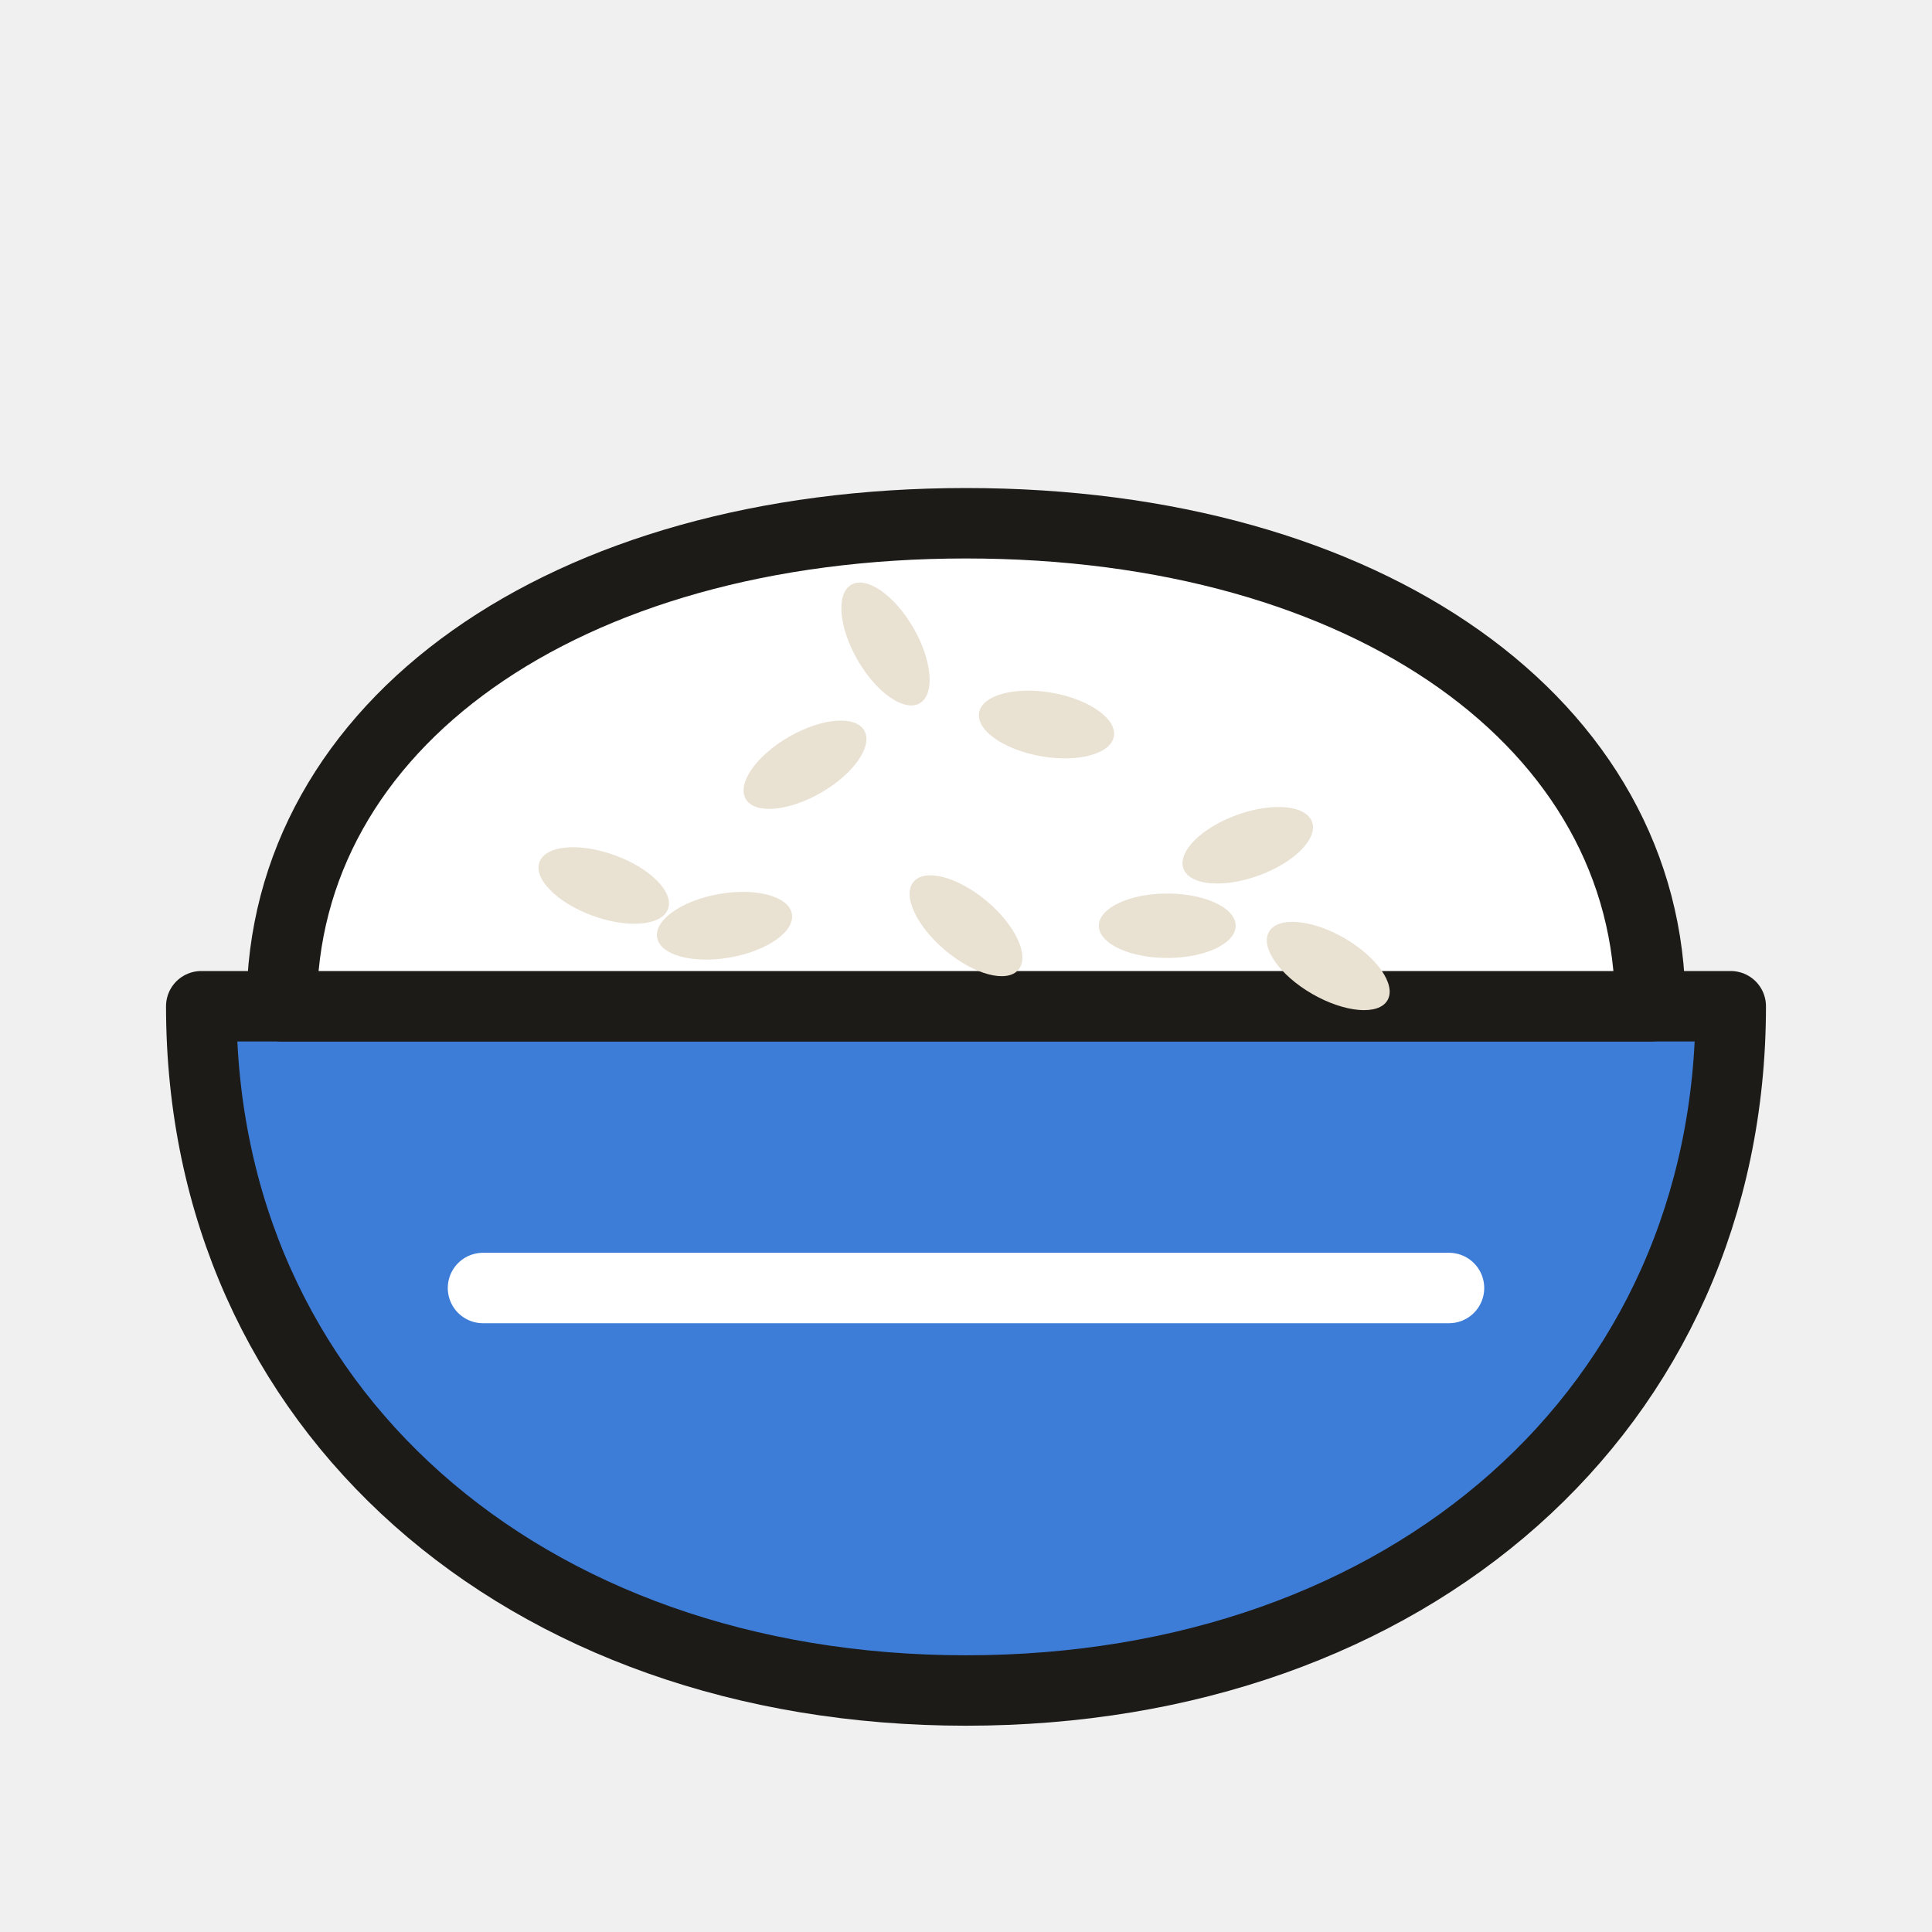
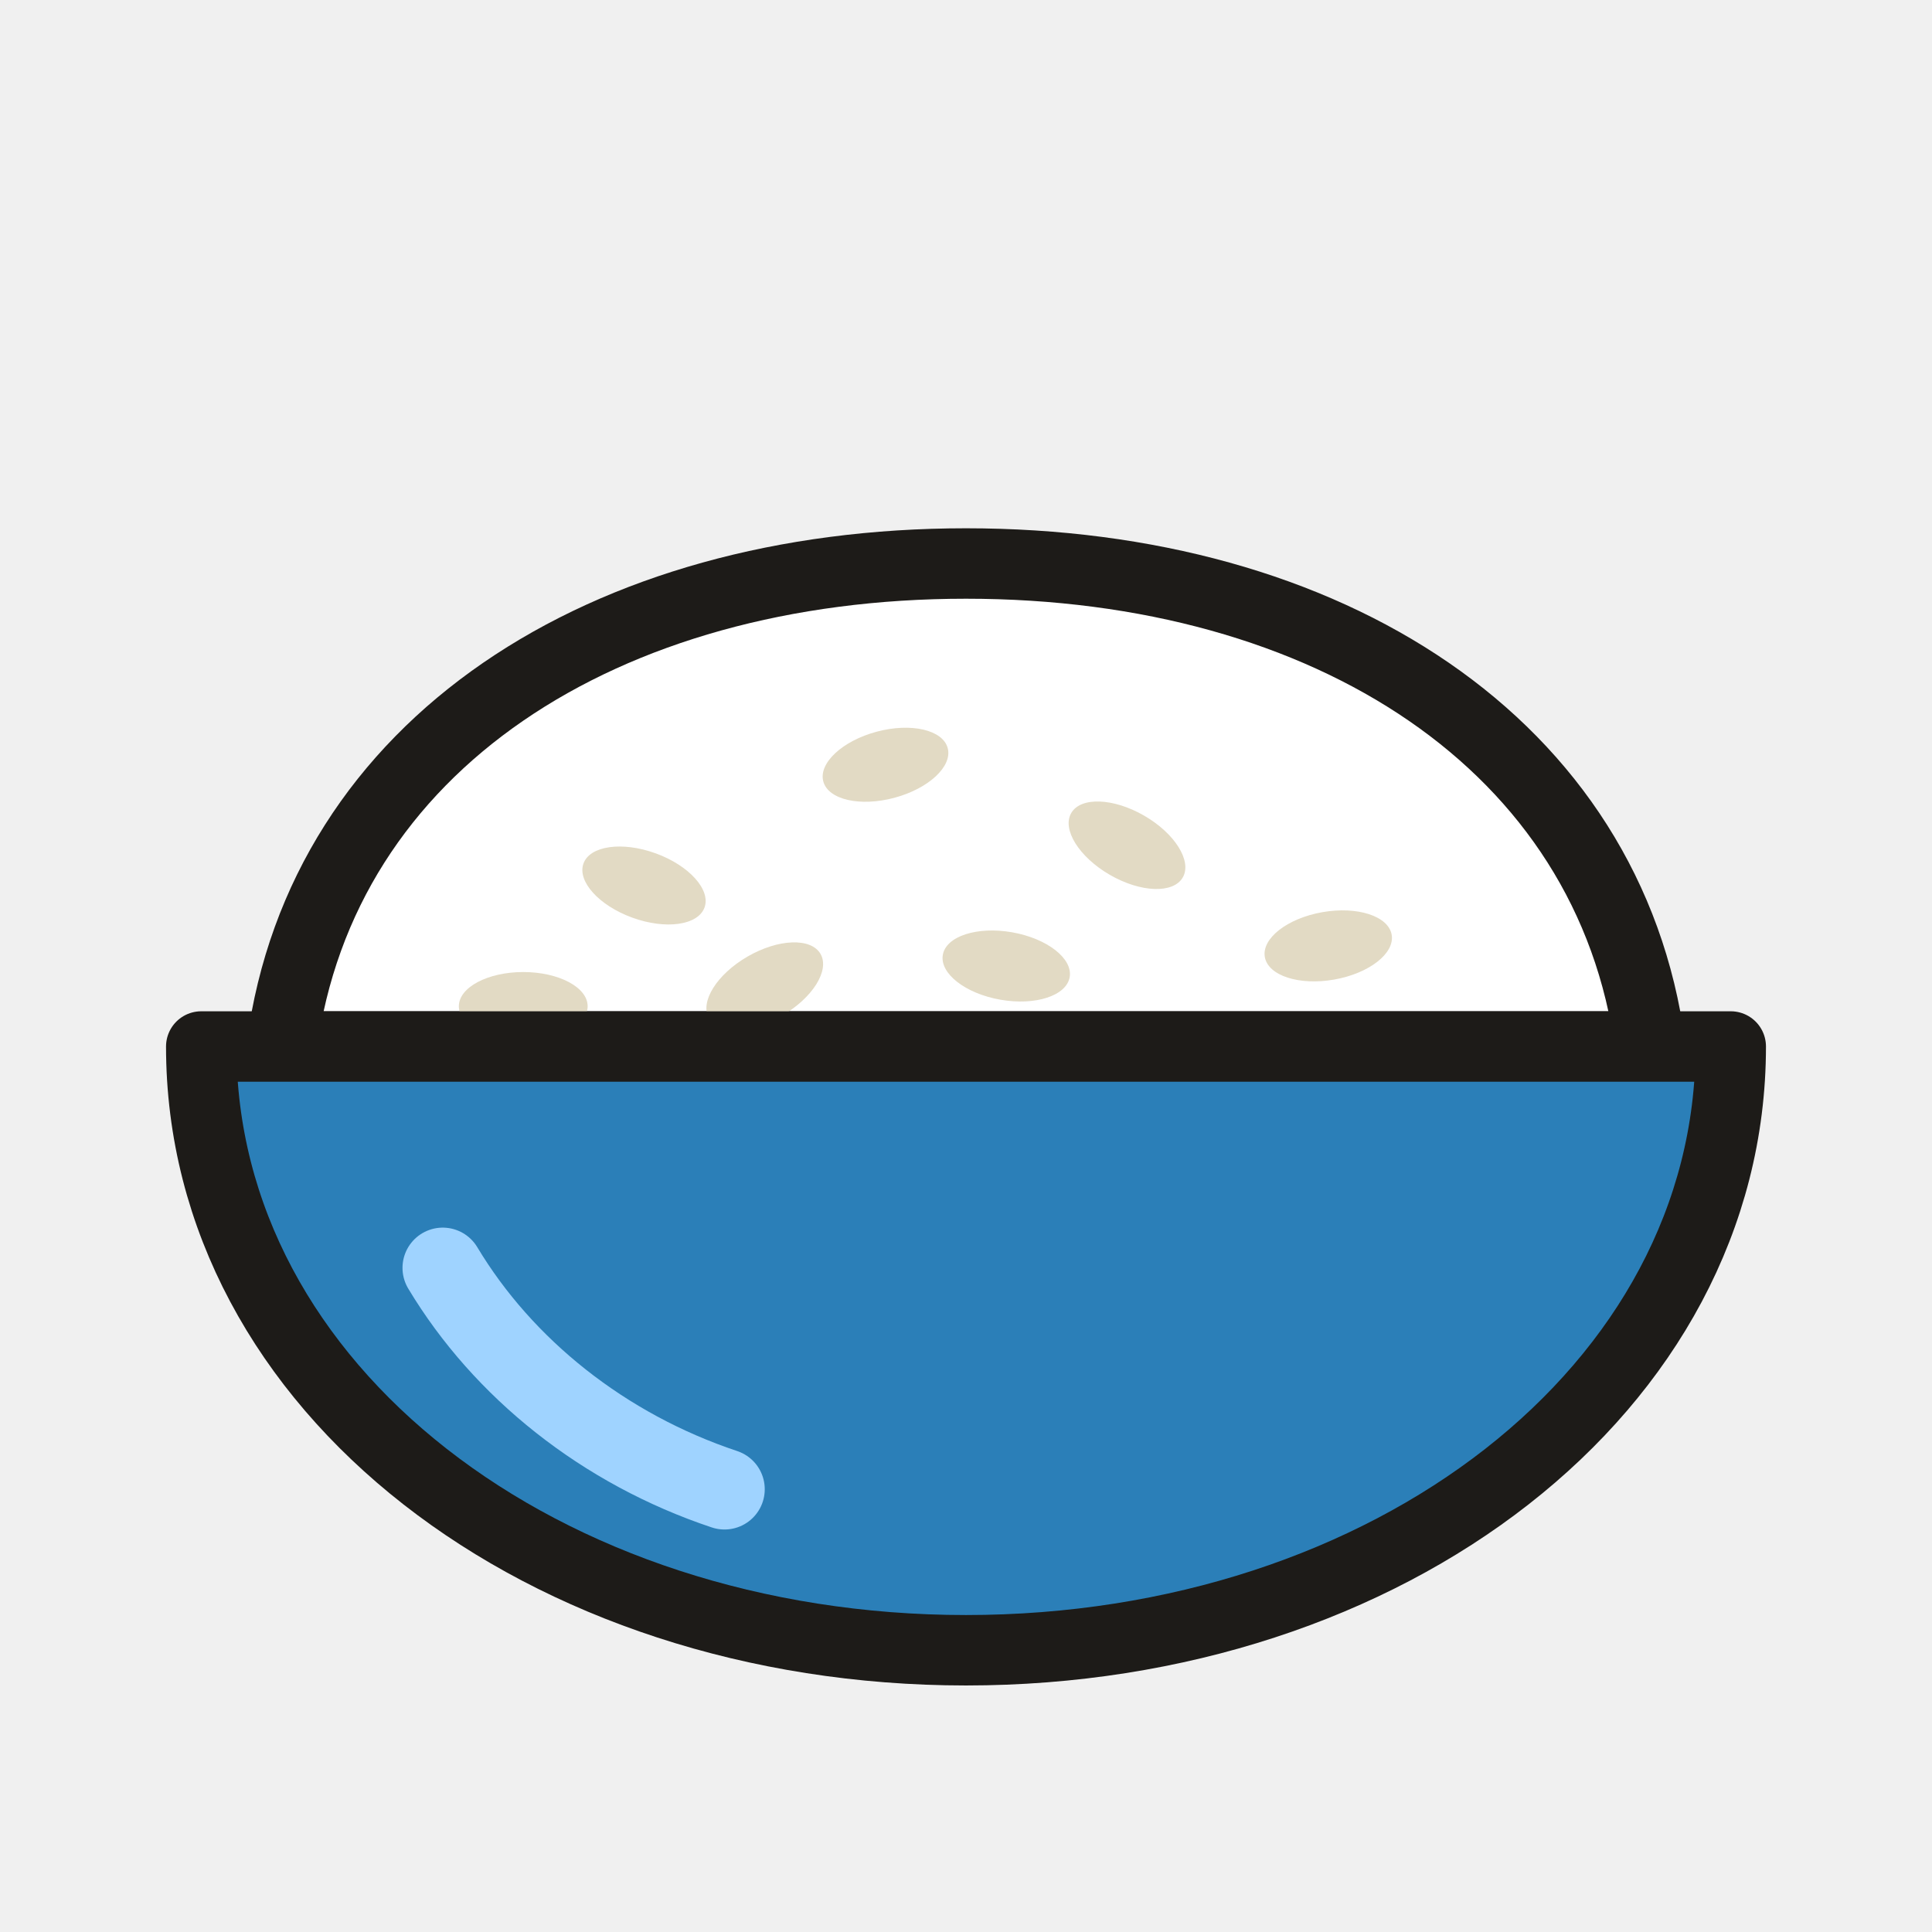
<svg xmlns="http://www.w3.org/2000/svg" viewBox="0 0 96 96">
-   <path d="M10 50h76c0 20-16 34-38 34S10 70 10 50z" fill="#3D7DD8" stroke="#1D1B18" stroke-width="3.5" stroke-linejoin="round" />
-   <path d="M24 64h48" stroke="#FFFFFF" stroke-width="3.5" stroke-linecap="round" />
-   <path d="M14 50c0-14 14-24 34-24s34 10 34 24z" fill="#FFFFFF" stroke="#1D1B18" stroke-width="3.5" stroke-linejoin="round" />
-   <g fill="#E9E1D2">
-     <ellipse cx="30" cy="44" rx="3.4" ry="1.6" transform="rotate(20 30 44)" />
-     <ellipse cx="40" cy="38" rx="3.4" ry="1.6" transform="rotate(-30 40 38)" />
-     <ellipse cx="52" cy="36" rx="3.4" ry="1.6" transform="rotate(10 52 36)" />
-     <ellipse cx="62" cy="42" rx="3.4" ry="1.6" transform="rotate(-20 62 42)" />
-     <ellipse cx="48" cy="46" rx="3.4" ry="1.6" transform="rotate(40 48 46)" />
-     <ellipse cx="36" cy="46" rx="3.4" ry="1.6" transform="rotate(-10 36 46)" />
-     <ellipse cx="66" cy="48" rx="3.4" ry="1.6" transform="rotate(30 66 48)" />
-     <ellipse cx="58" cy="46" rx="3.4" ry="1.6" transform="rotate(0 58 46)" />
-     <ellipse cx="44" cy="32" rx="3.4" ry="1.6" transform="rotate(60 44 32)" />
-   </g>
+   <path d="M14 52c2-15 16-24 34-24s32 9 34 24z" fill="#FFFFFF" stroke="#1D1B18" stroke-width="3.5" stroke-linejoin="round" />
+   <ellipse cx="32" cy="44" rx="3.2" ry="1.7" transform="rotate(20 32 44)" fill="#E2DAC4" />
+   <ellipse cx="44" cy="38" rx="3.2" ry="1.7" transform="rotate(-15 44 38)" fill="#E2DAC4" />
+   <ellipse cx="56" cy="42" rx="3.2" ry="1.7" transform="rotate(30 56 42)" fill="#E2DAC4" />
+   <ellipse cx="66" cy="47" rx="3.2" ry="1.7" transform="rotate(-10 66 47)" fill="#E2DAC4" />
+   <ellipse cx="38" cy="49" rx="3.2" ry="1.7" transform="rotate(-30 38 49)" fill="#E2DAC4" />
+   <ellipse cx="50" cy="48" rx="3.2" ry="1.7" transform="rotate(10 50 48)" fill="#E2DAC4" />
+   <ellipse cx="26" cy="50" rx="3.2" ry="1.7" transform="rotate(0 26 50)" fill="#E2DAC4" />
+   <path d="M10 52h76c0 17-17 30-38 30S10 69 10 52z" fill="#2B7FB8" stroke="#1D1B18" stroke-width="3.5" stroke-linejoin="round" />
+   <path d="M22 63c3 5 8 9 14 11" fill="none" stroke-linecap="round" stroke="#9FD3FF" stroke-width="4" />
</svg>
